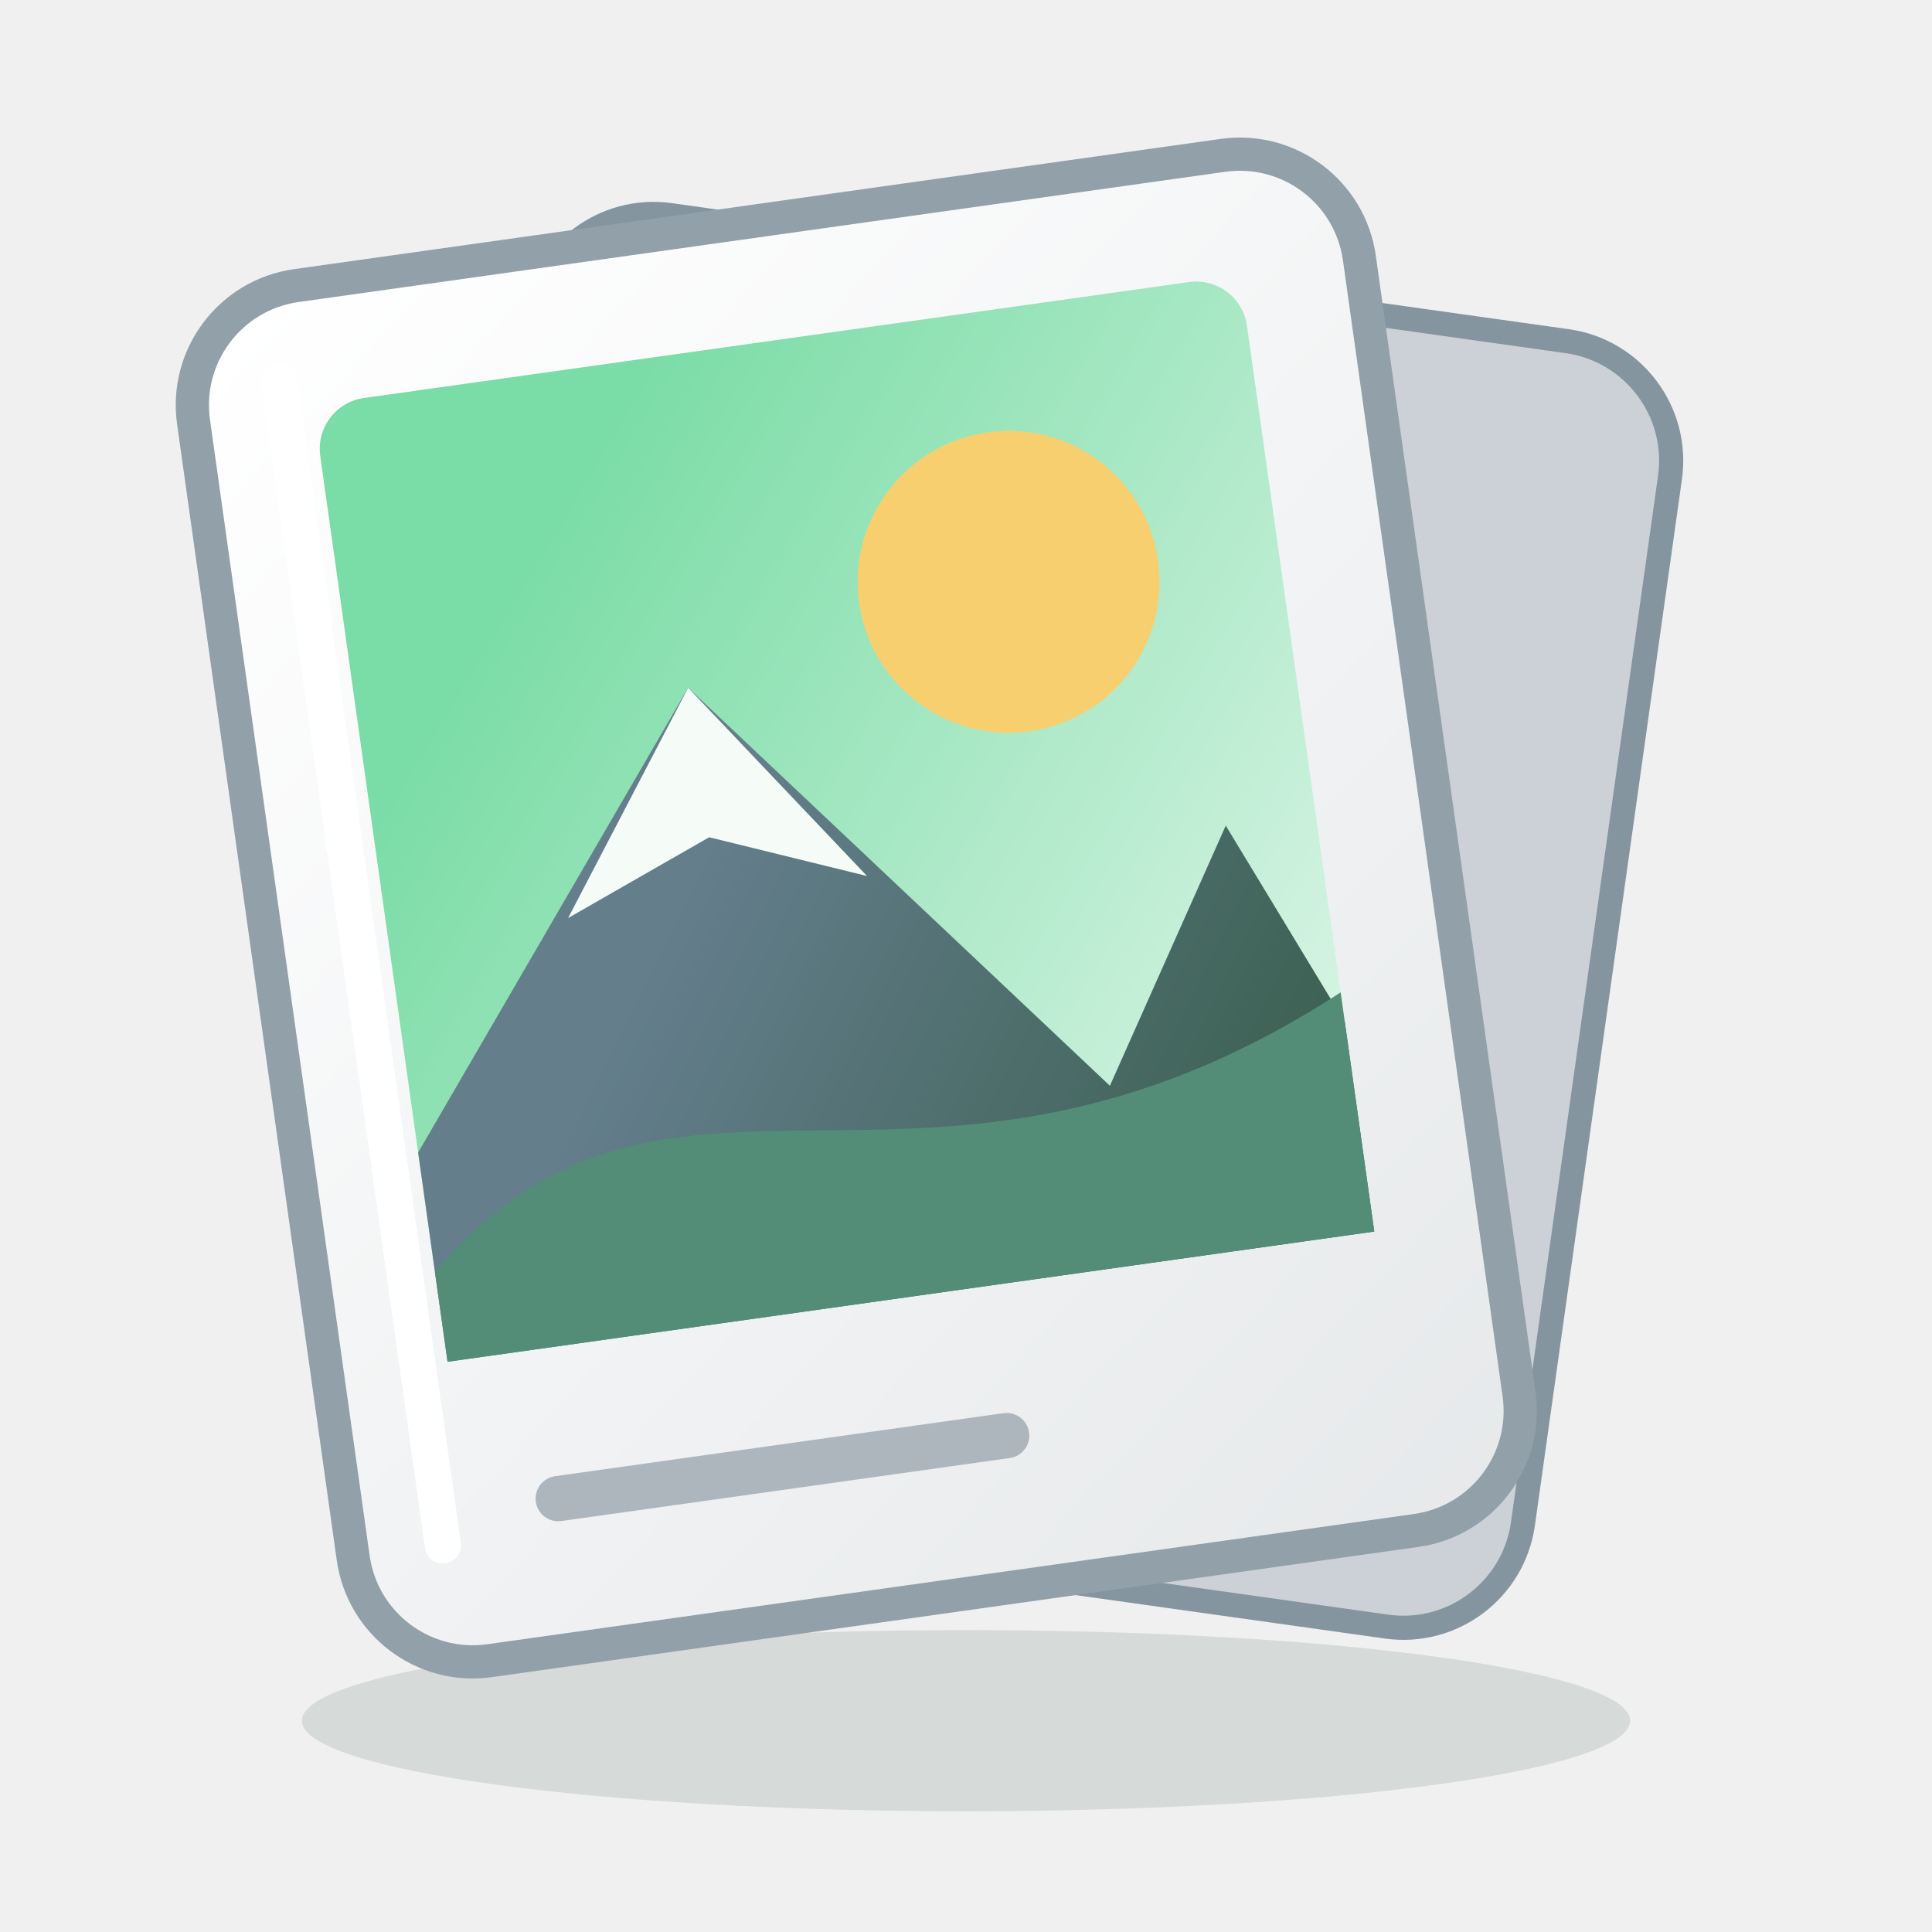
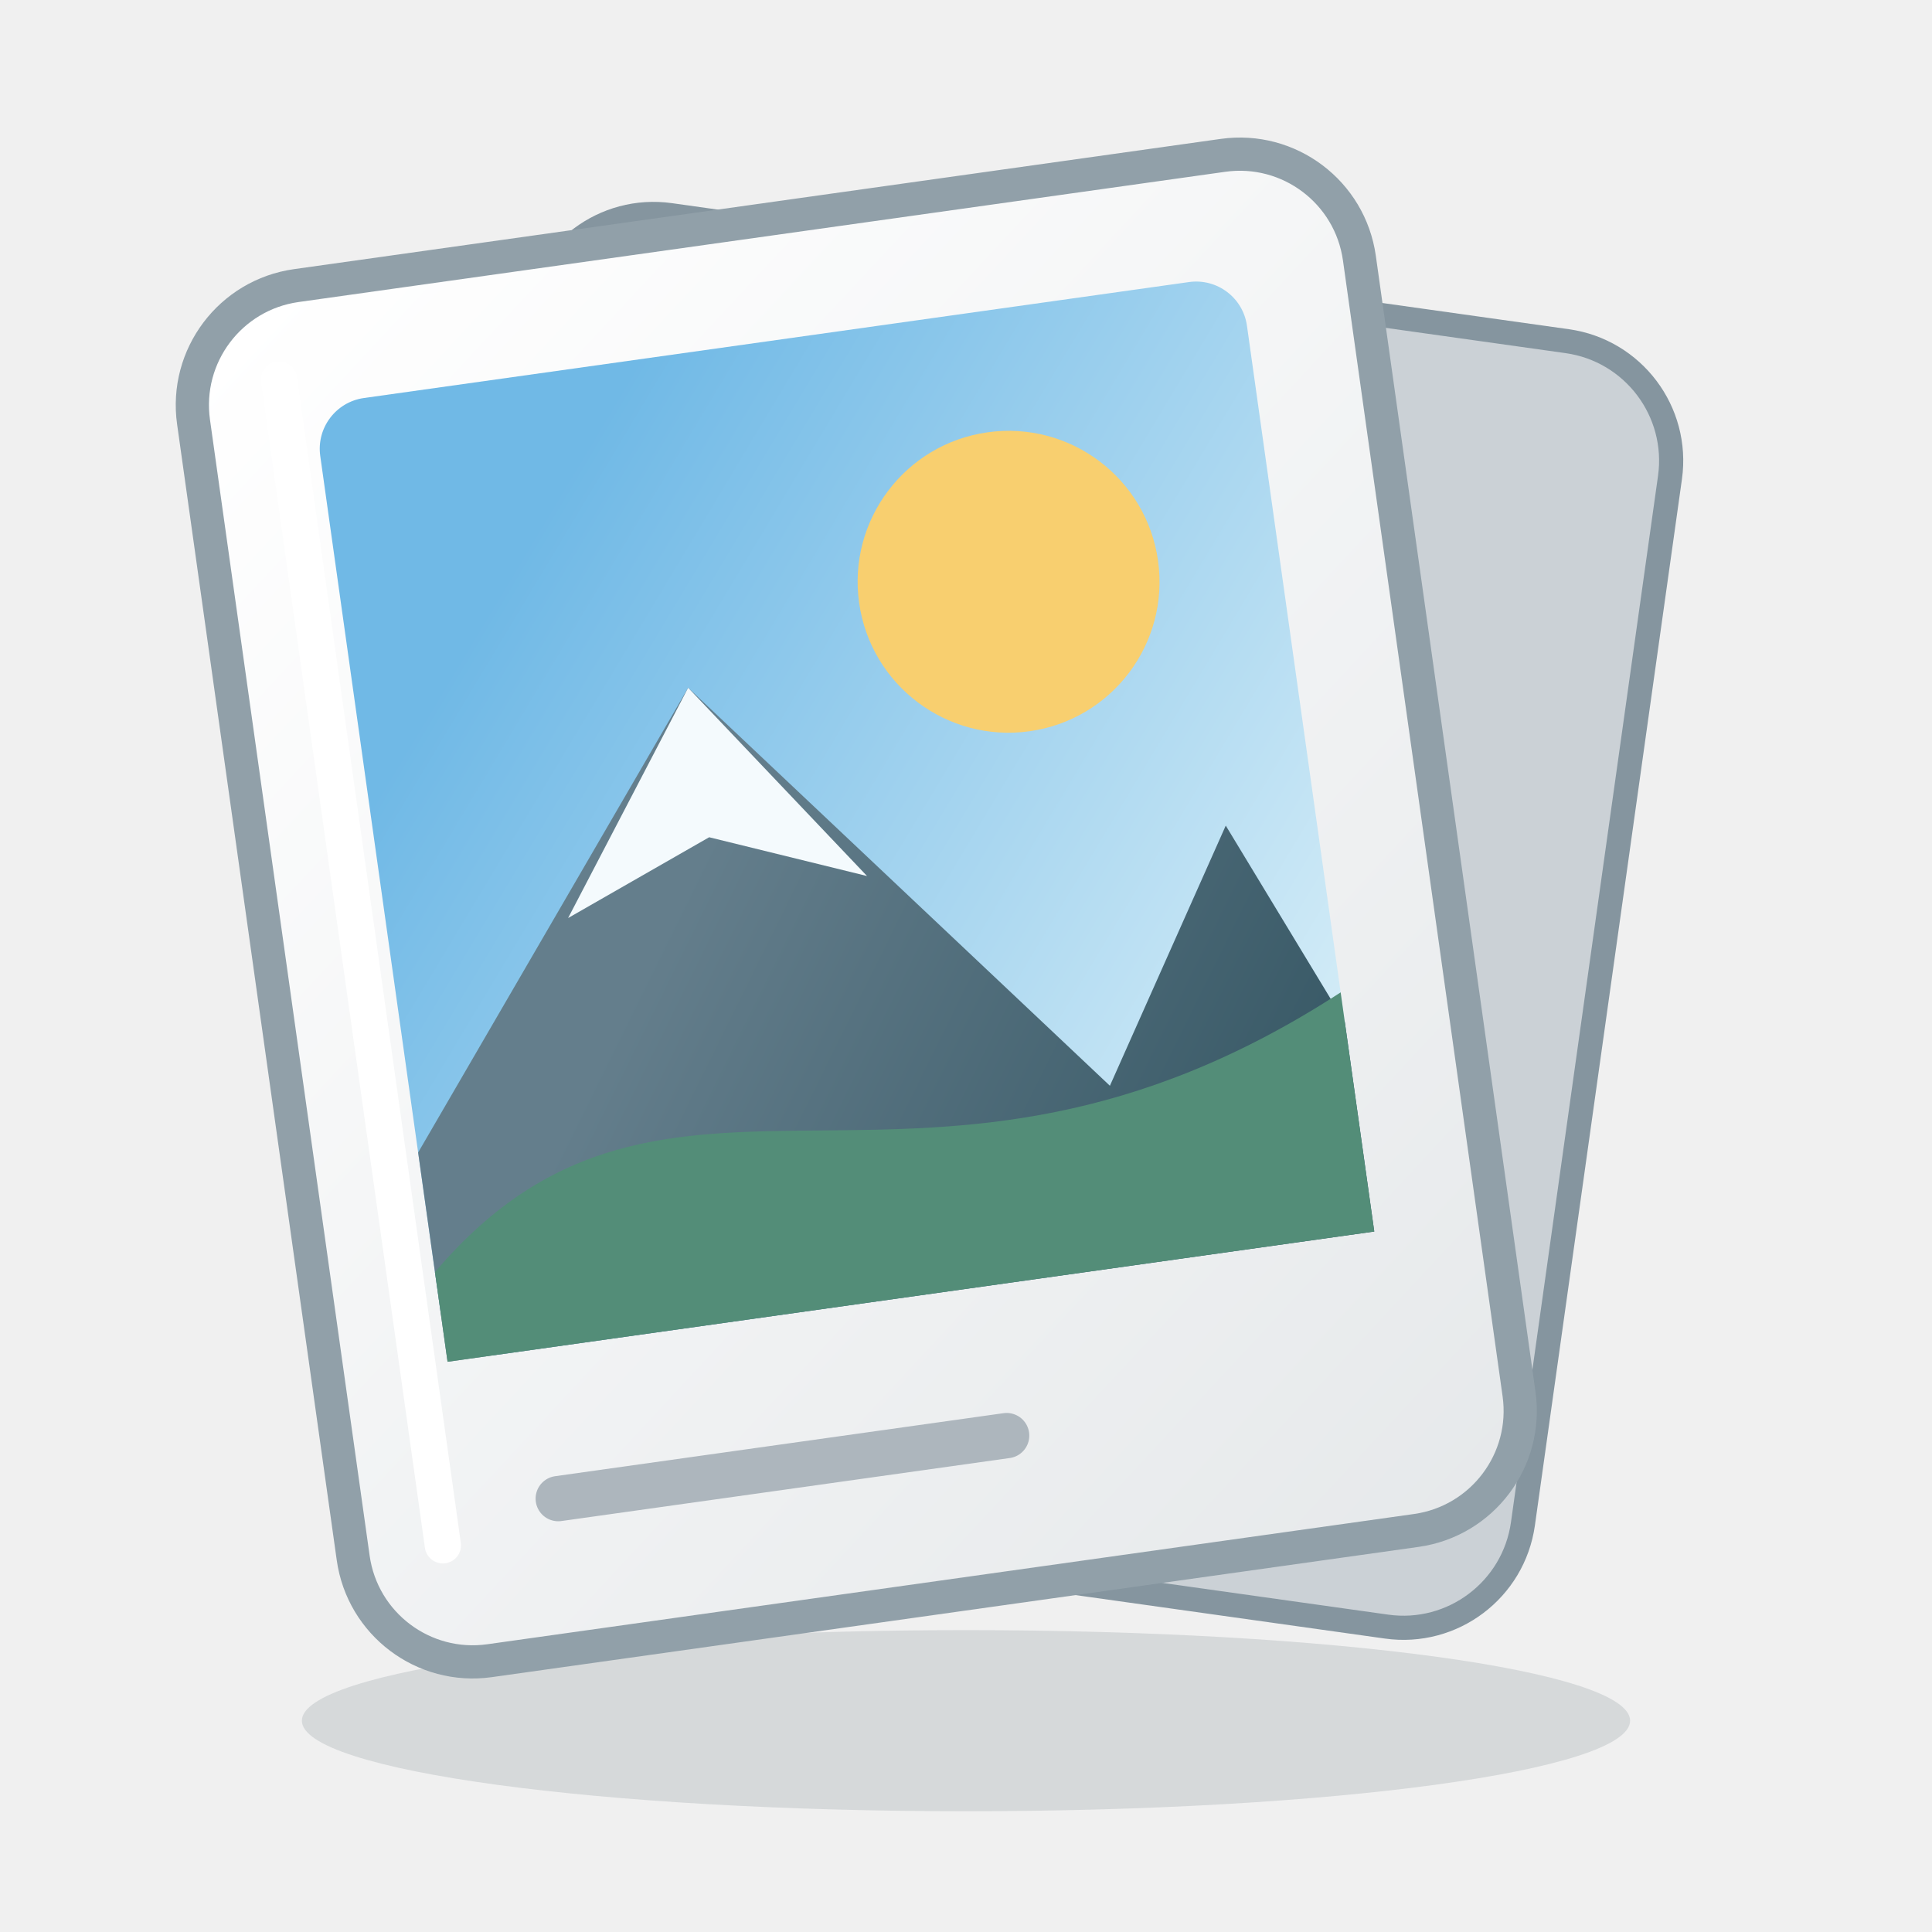
<svg xmlns="http://www.w3.org/2000/svg" width="64" height="64" viewBox="0 0 64 64" fill="none">
  <defs>
    <linearGradient id="paper" x1="12" y1="7" x2="51" y2="55" gradientUnits="userSpaceOnUse">
      <stop stop-color="#FFFFFF" />
      <stop offset="1" stop-color="#E4E7E9" />
    </linearGradient>
    <linearGradient id="sky" x1="19" y1="17" x2="45" y2="38" gradientUnits="userSpaceOnUse">
-       <stop stop-color="#7adca6" />
-       <stop offset="1" stop-color="#dcf5e7" />
+       <stop stop-color="#70B9E6" />
+       <stop offset="1" stop-color="#D9EFF8" />
    </linearGradient>
    <linearGradient id="mountain" x1="22" y1="30" x2="44" y2="45" gradientUnits="userSpaceOnUse">
      <stop stop-color="#647E8C" />
-       <stop offset="1" stop-color="#335a45" />
+       <stop offset="1" stop-color="#2F515E" />
    </linearGradient>
  </defs>
-   <ellipse cx="32" cy="57" rx="22" ry="3" fill="#294435" opacity=".13" />
+   <ellipse cx="32" cy="57" rx="22" ry="3" fill="#263B47" opacity=".13" />
  <g transform="rotate(8 34 31)">
    <rect x="15" y="9" width="38" height="43" rx="4" fill="#CBD1D6" stroke="#85959F" stroke-width=".8" />
  </g>
  <g transform="rotate(-8 29 31)">
    <rect x="9" y="7" width="39" height="46" rx="4" fill="url(#paper)" stroke="#91A0A9" stroke-width="1.1" />
    <rect x="13" y="11" width="31" height="32" rx="1.7" fill="url(#sky)" />
    <circle cx="35" cy="20" r="5" fill="#F8CF6F" />
    <path d="m13 36 11-14 12 15 5-8 3 7v7H13v-7Z" fill="url(#mountain)" />
-     <path d="m19 29 5-7 5 7-5-2-5 2Z" fill="#f5fcf8" />
+     <path d="m19 29 5-7 5 7-5-2-5 2Z" fill="#F4FAFD" />
    <path d="M13 40c9-8 16 2 31-5v8H13v-3Z" fill="#538D78" />
    <path d="M16 48h15" stroke="#ADB6BD" stroke-width="1.5" stroke-linecap="round" />
    <path d="M12 10v39" stroke="#FFFFFF" stroke-width="1.2" stroke-linecap="round" />
  </g>
</svg>
